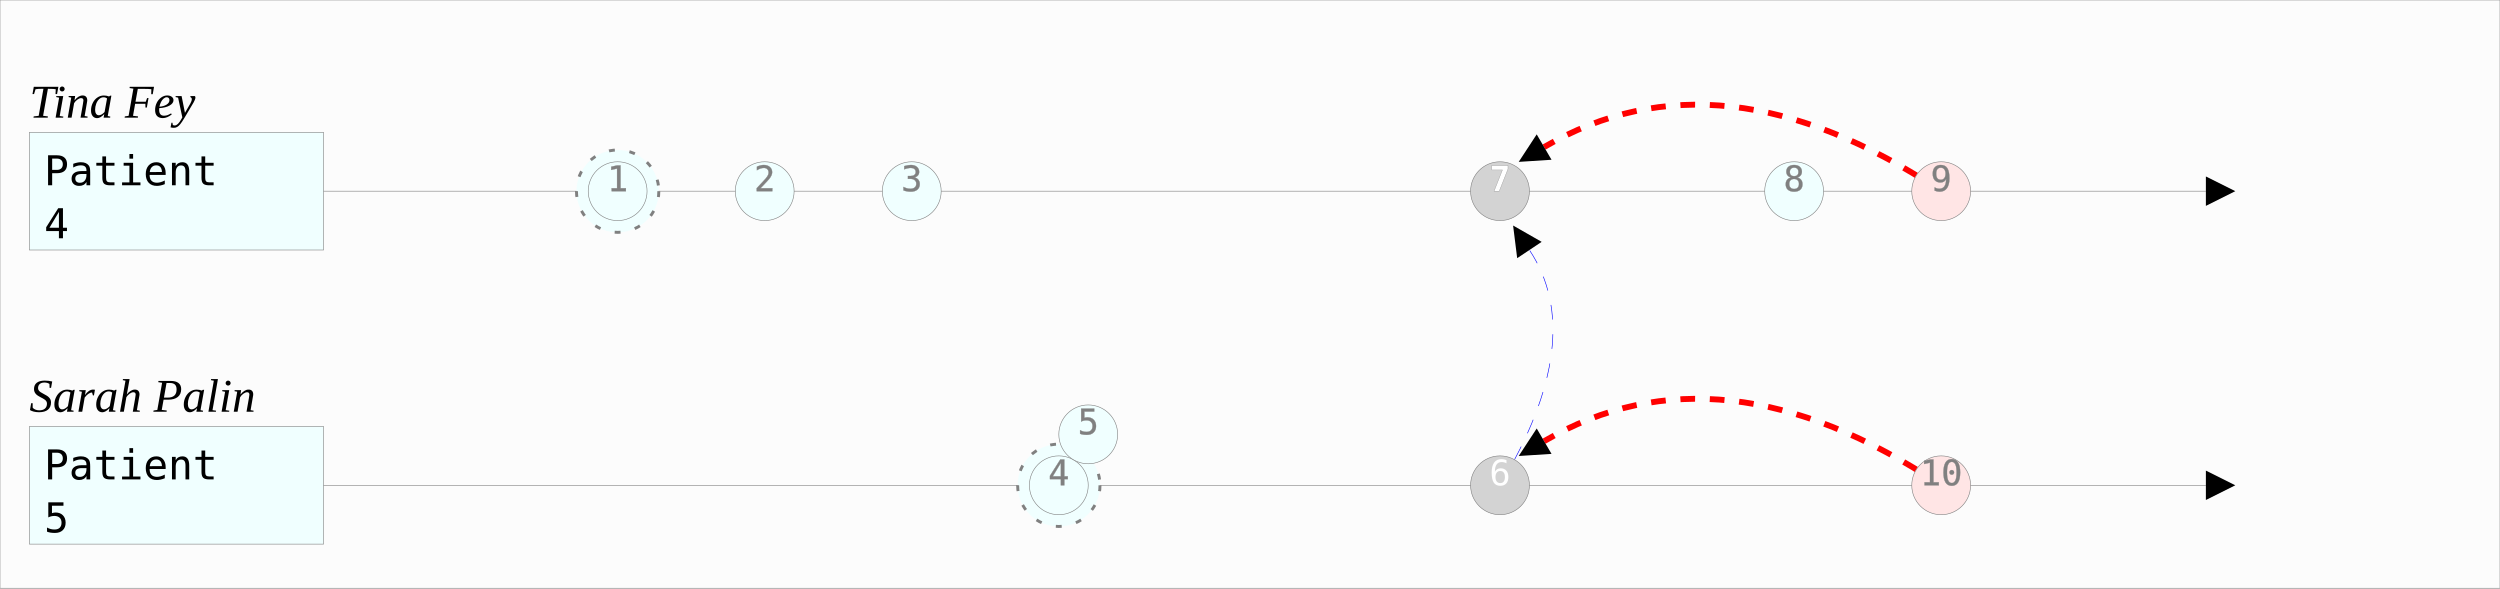
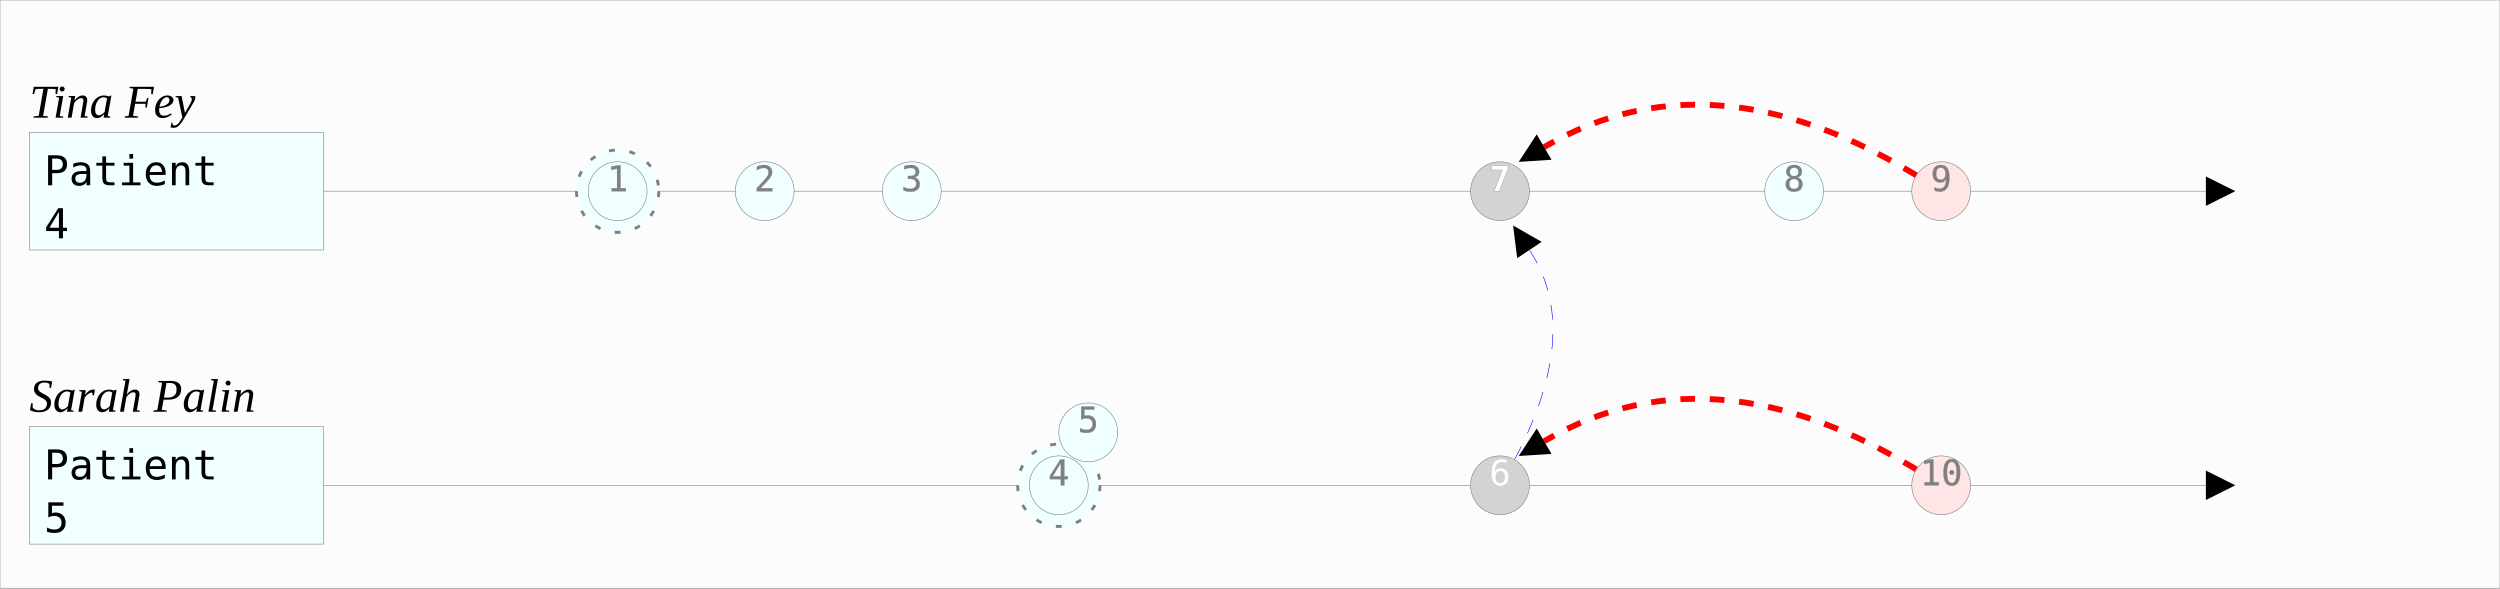
- <svg xmlns="http://www.w3.org/2000/svg" height="200" width="850.0">
-   <style>/*  */.background {
+ <svg xmlns="http://www.w3.org/2000/svg" width="850.0" height="200">
+   <style>/* &lt;![CDATA[ */.background {
  fill: #FCFCFC;
  stroke-width: 0.2;
  stroke: grey;
}
.aggregate rect {
  fill: azure;
  stroke-width: 0.2;
  stroke: grey;
}
.aggregate text {
  font-family: Menlo, monospace;
  font-size: 14px;
}
.aggregate .description {
  font-family: "Times New Roman", serif;
  font-size: 16px;
  font-style: italic;
}
.aggregate line {
  stroke: grey;
  stroke-width: 0.2;
}
.event path {
  fill: transparent;
  stroke-width: 2;
}
.event circle {
  fill: azure;
  stroke-width: 0.2;
  stroke: grey;
}
.event text {
  font-family: Menlo, monospace;
  font-size: 12px;
  stroke: grey;
  stroke-width: 0.1;
  fill: grey;
  text-anchor: middle;
  alignment-baseline: central;
}
.event circle.reverted {
  fill: lightgrey !important;
}
.event.reverted path {
  stroke-width: 0.2;
}
.event.Revert circle {
  fill: #ffe5e5;
}
.event.Revert path {
  stroke: red;
  stroke-dasharray: 5, 5;
  marker-end: url(#triangle);
}
.eventCreated {
  fill: #FCFCFC;
  stroke-width: 1 !important;
  stroke: #222;
}
.event.DeprecatedBy circle {
  fill: black;
}
.event.DeprecatedBy text {
  fill: white;
  stroke-width: 0;
  font-weight: 100;
}
.event.DeprecatedBy path {
  stroke: blue;
  stroke-dasharray: 5, 5;
  marker-end: url(#triangle);
}
.event.Deprecates circle {
  fill: #e6c300;
}
.event.Deprecates text {
  fill: white;
  font-weight: bold;
}
.event.Join circle {
  stroke-width: 2;
  stroke: #e6c300;
}
.event.Join path {
  stroke: #e6c300;
  stroke-dasharray: 5, 5;
}
.event.Disjoin circle {
  stroke-width: 2;
}
.event.Disjoin path {
  stroke: gray;
  stroke-dasharray: 2, 5;
}
- /*  */</style>
+ /* ]]&gt; */</style>
  <rect x="0" y="0" width="850.0" height="200" class="background" />
  <defs>
-     <marker id="triangle" viewBox="0 0 10 10" refX="0" refY="5" markerWidth="10" markerHeight="10" orient="auto" markerUnits="userSpaceOnUse">
+     <marker refX="0" refY="5" markerUnits="userSpaceOnUse" markerWidth="10" markerHeight="10" orient="auto" viewBox="0 0 10 10" id="triangle">
      <path d="M 0 0 L 10 5 L 0 10 z" />
    </marker>
  </defs>
-   <g id="aggregate586201332" class="aggregate">
+   <g class="aggregate" id="aggregate704220769">
    <rect x="10" y="45" width="100" height="40" />
    <text x="15" y="63" class="type">Patient</text>
    <text x="15" y="81" class="id">4</text>
    <text x="10" y="40" class="description">Tina Fey</text>
    <line x1="110" y1="65" x2="750.0" y2="65" class="eventLine" marker-end="url(#triangle)" />
  </g>
-   <g id="event1594435818" class="event Normal ">
-     <circle cx="210" cy="65" r="14" stroke-dasharray="2, 5" class="eventCreated Normal" />
+   <g class="event Normal " id="event1654793582">
+     <circle cx="210" cy="65.0" r="14" class="eventCreated Normal" stroke-dasharray="2, 5" />
    <circle cx="210" cy="65" r="10" class="event Normal " />
    <text x="210" y="65" class="eventId">1</text>
  </g>
-   <g id="event1502413565" class="event Normal ">
+   <g class="event Normal " id="event584532409">
    <circle cx="260" cy="65" r="10" class="event Normal " />
    <text x="260" y="65" class="eventId">2</text>
  </g>
-   <g id="event706751176" class="event Normal ">
+   <g class="event Normal " id="event250212141">
    <circle cx="310" cy="65" r="10" class="event Normal " />
    <text x="310" y="65" class="eventId">3</text>
  </g>
-   <g id="event229642336" class="event Deprecates reverted">
+   <g class="event Deprecates reverted" id="event1804005911">
    <circle cx="510" cy="65" r="10" class="event Deprecates reverted" />
    <text x="510" y="65" class="eventId">7</text>
  </g>
-   <g id="event468199236" class="event Normal ">
+   <g class="event Normal " id="event410788700">
    <circle cx="610" cy="65" r="10" class="event Normal " />
    <text x="610" y="65" class="eventId">8</text>
  </g>
-   <g id="event717444142" class="event Revert ">
-     <path d="M660 65 Q 585 15, 525 50" />
+   <g class="event Revert " id="event12481379">
+     <path d="M660 65.0 Q 585 15, 525 50" />
    <circle cx="660" cy="65" r="10" class="event Revert " />
    <text x="660" y="65" class="eventId">9</text>
  </g>
-   <g id="aggregate18767316" class="aggregate">
+   <g class="aggregate" id="aggregate1106207966">
    <rect x="10" y="145" width="100" height="40" />
    <text x="15" y="163" class="type">Patient</text>
    <text x="15" y="181" class="id">5</text>
    <text x="10" y="140" class="description">Sarah Palin</text>
    <line x1="110" y1="165" x2="750.0" y2="165" class="eventLine" marker-end="url(#triangle)" />
  </g>
-   <g id="event211844743" class="event Normal ">
-     <circle cx="360" cy="165" r="14" stroke-dasharray="2, 5" class="eventCreated Normal" />
+   <g class="event Normal " id="event497361086">
+     <circle cx="360" cy="165.0" r="14" class="eventCreated Normal" stroke-dasharray="2, 5" />
    <circle cx="360" cy="165" r="10" class="event Normal " />
    <text x="360" y="165" class="eventId">4</text>
  </g>
-   <g id="event1445509712" class="event Normal ">
-     <circle cx="370" cy="147.679" r="10" class="event Normal " />
-     <text x="370" y="147.679" class="eventId">5</text>
+   <g class="event Normal " id="event1681561237">
+     <circle cx="370" cy="147" r="10" class="event Normal " />
+     <text x="370" y="147" class="eventId">5</text>
  </g>
-   <g id="event1727719071" class="event DeprecatedBy reverted">
-     <path d="M510 165 Q 540 115, 520 85" />
+   <g class="event DeprecatedBy reverted" id="event401396762">
+     <path d="M510 165.0 Q 540.0 115, 520 85" />
    <circle cx="510" cy="165" r="10" class="event DeprecatedBy reverted" />
    <text x="510" y="165" class="eventId">6</text>
  </g>
-   <g id="event438494999" class="event Revert ">
-     <path d="M660 165 Q 585 115, 525 150" />
+   <g class="event Revert " id="event428600944">
+     <path d="M660 165.0 Q 585 115, 525 150" />
    <circle cx="660" cy="165" r="10" class="event Revert " />
    <text x="660" y="165" class="eventId">10</text>
  </g>
</svg>
